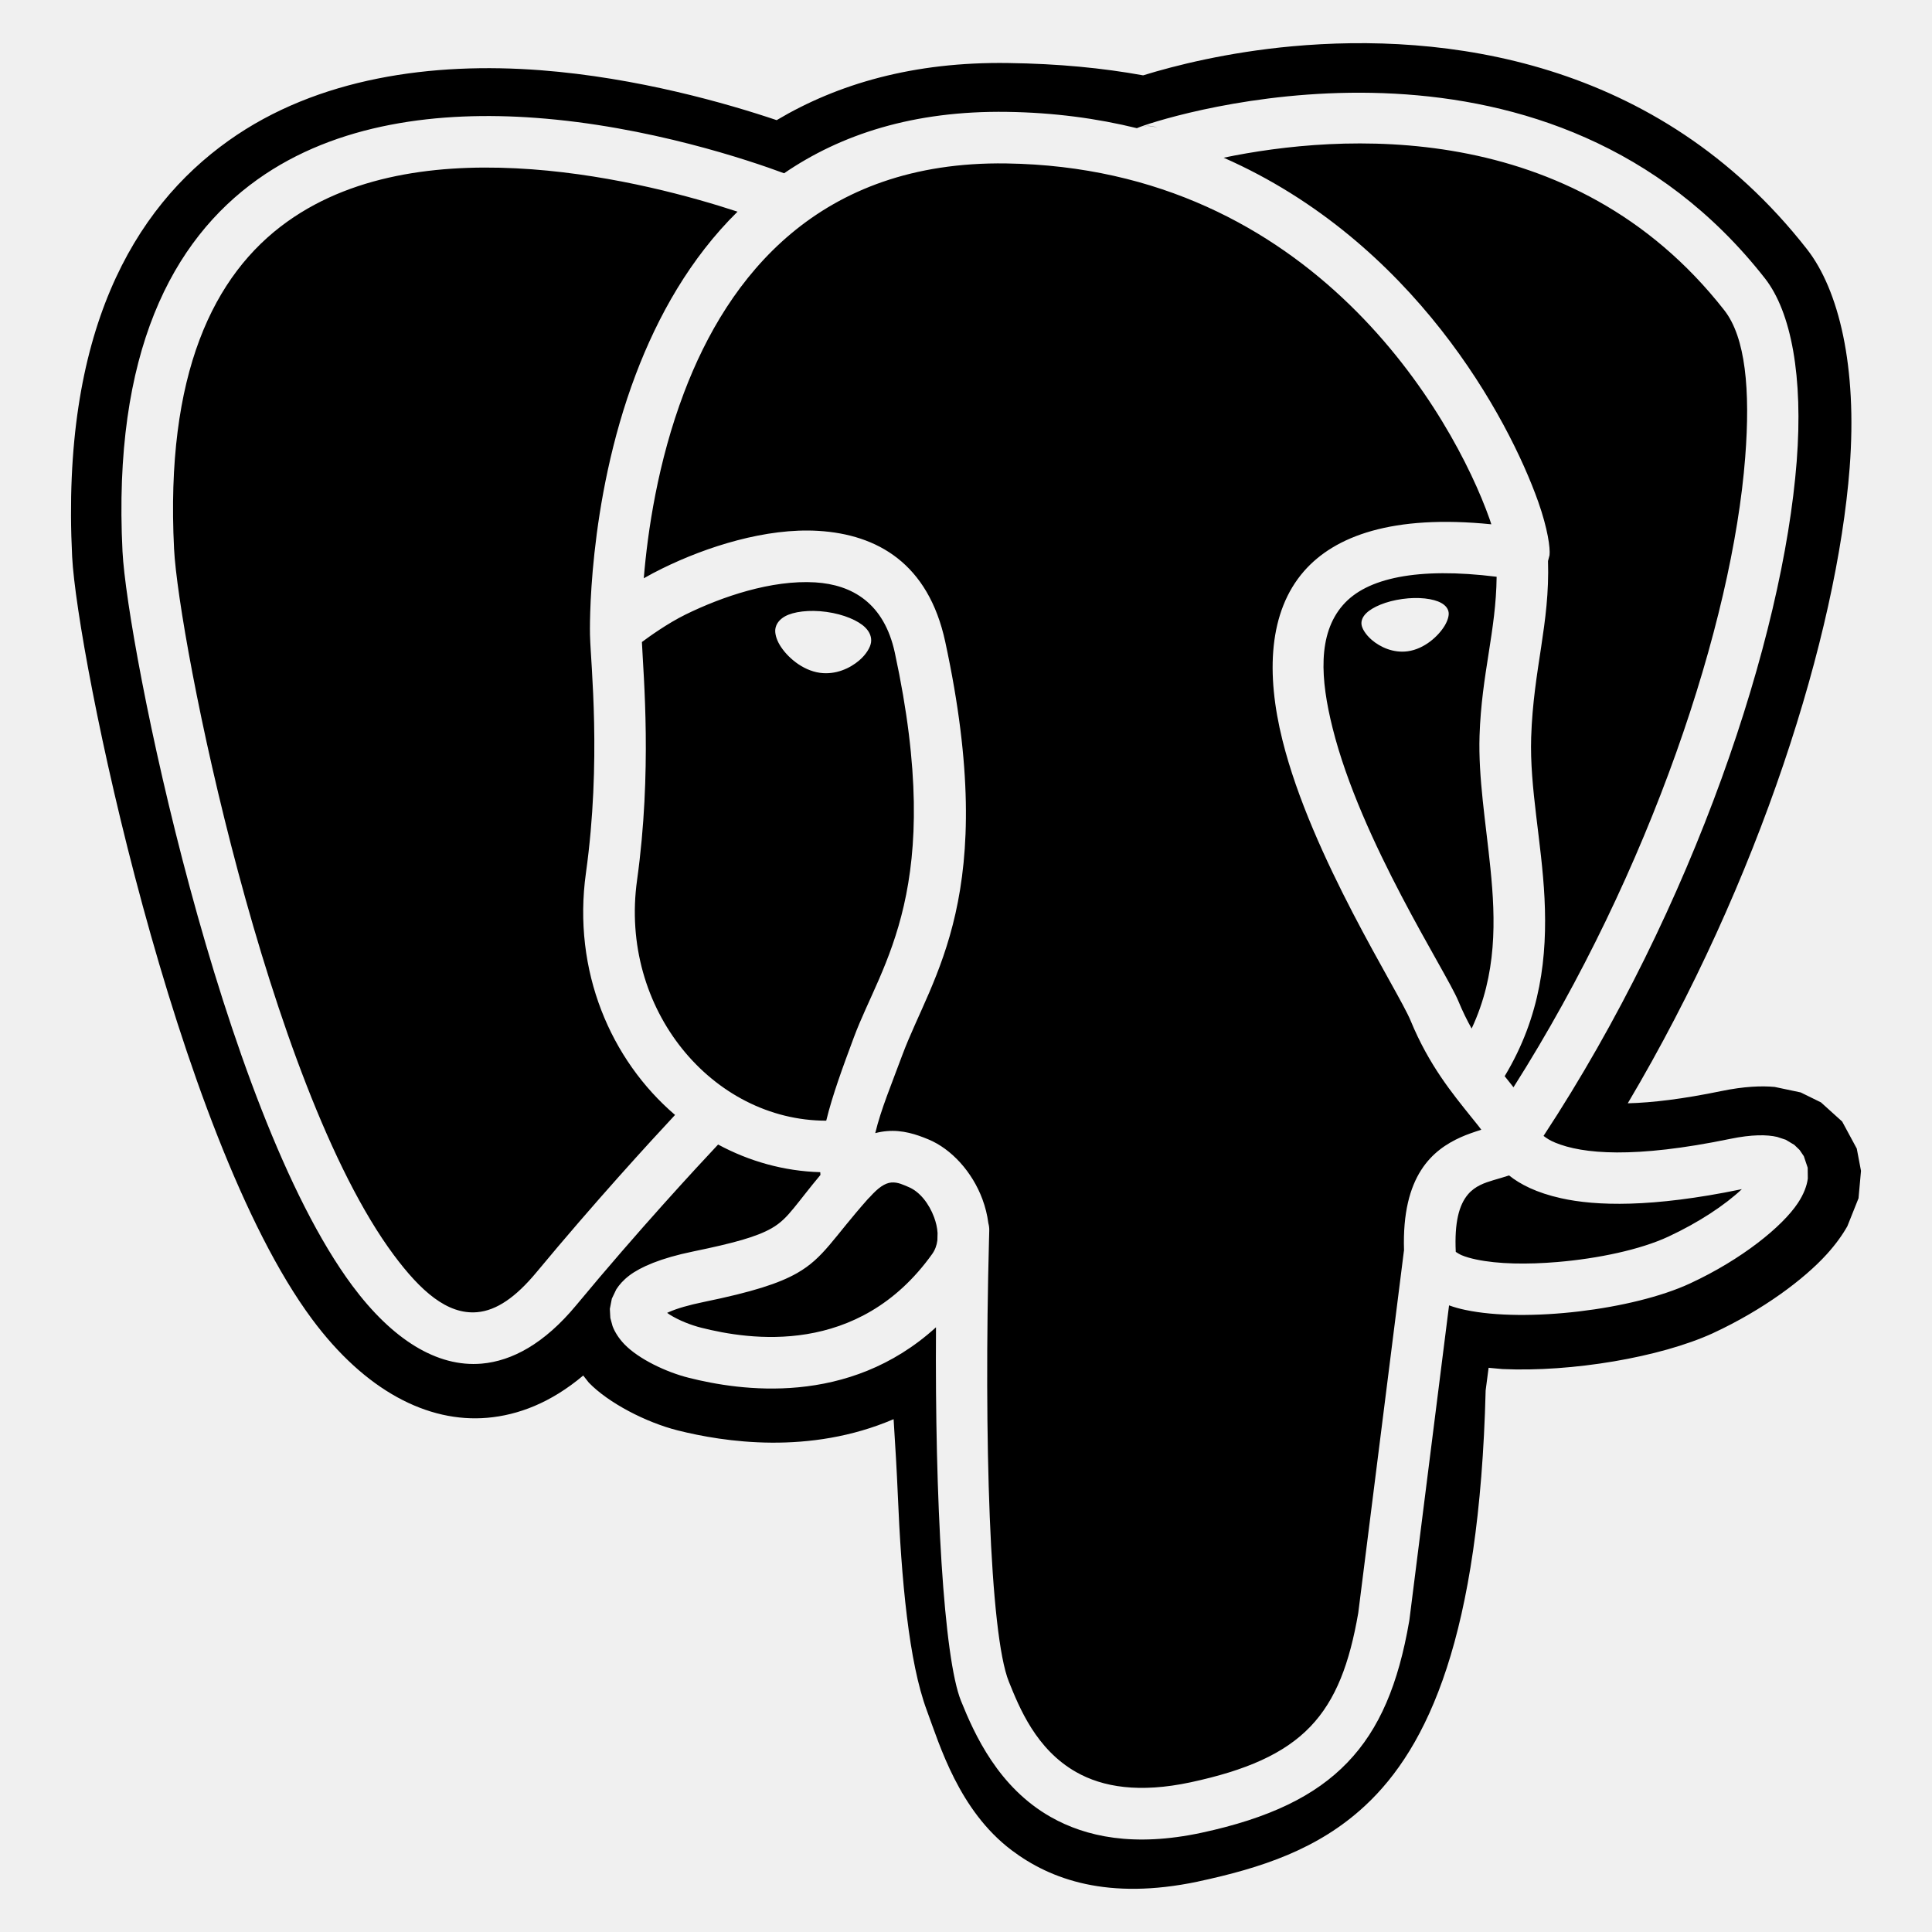
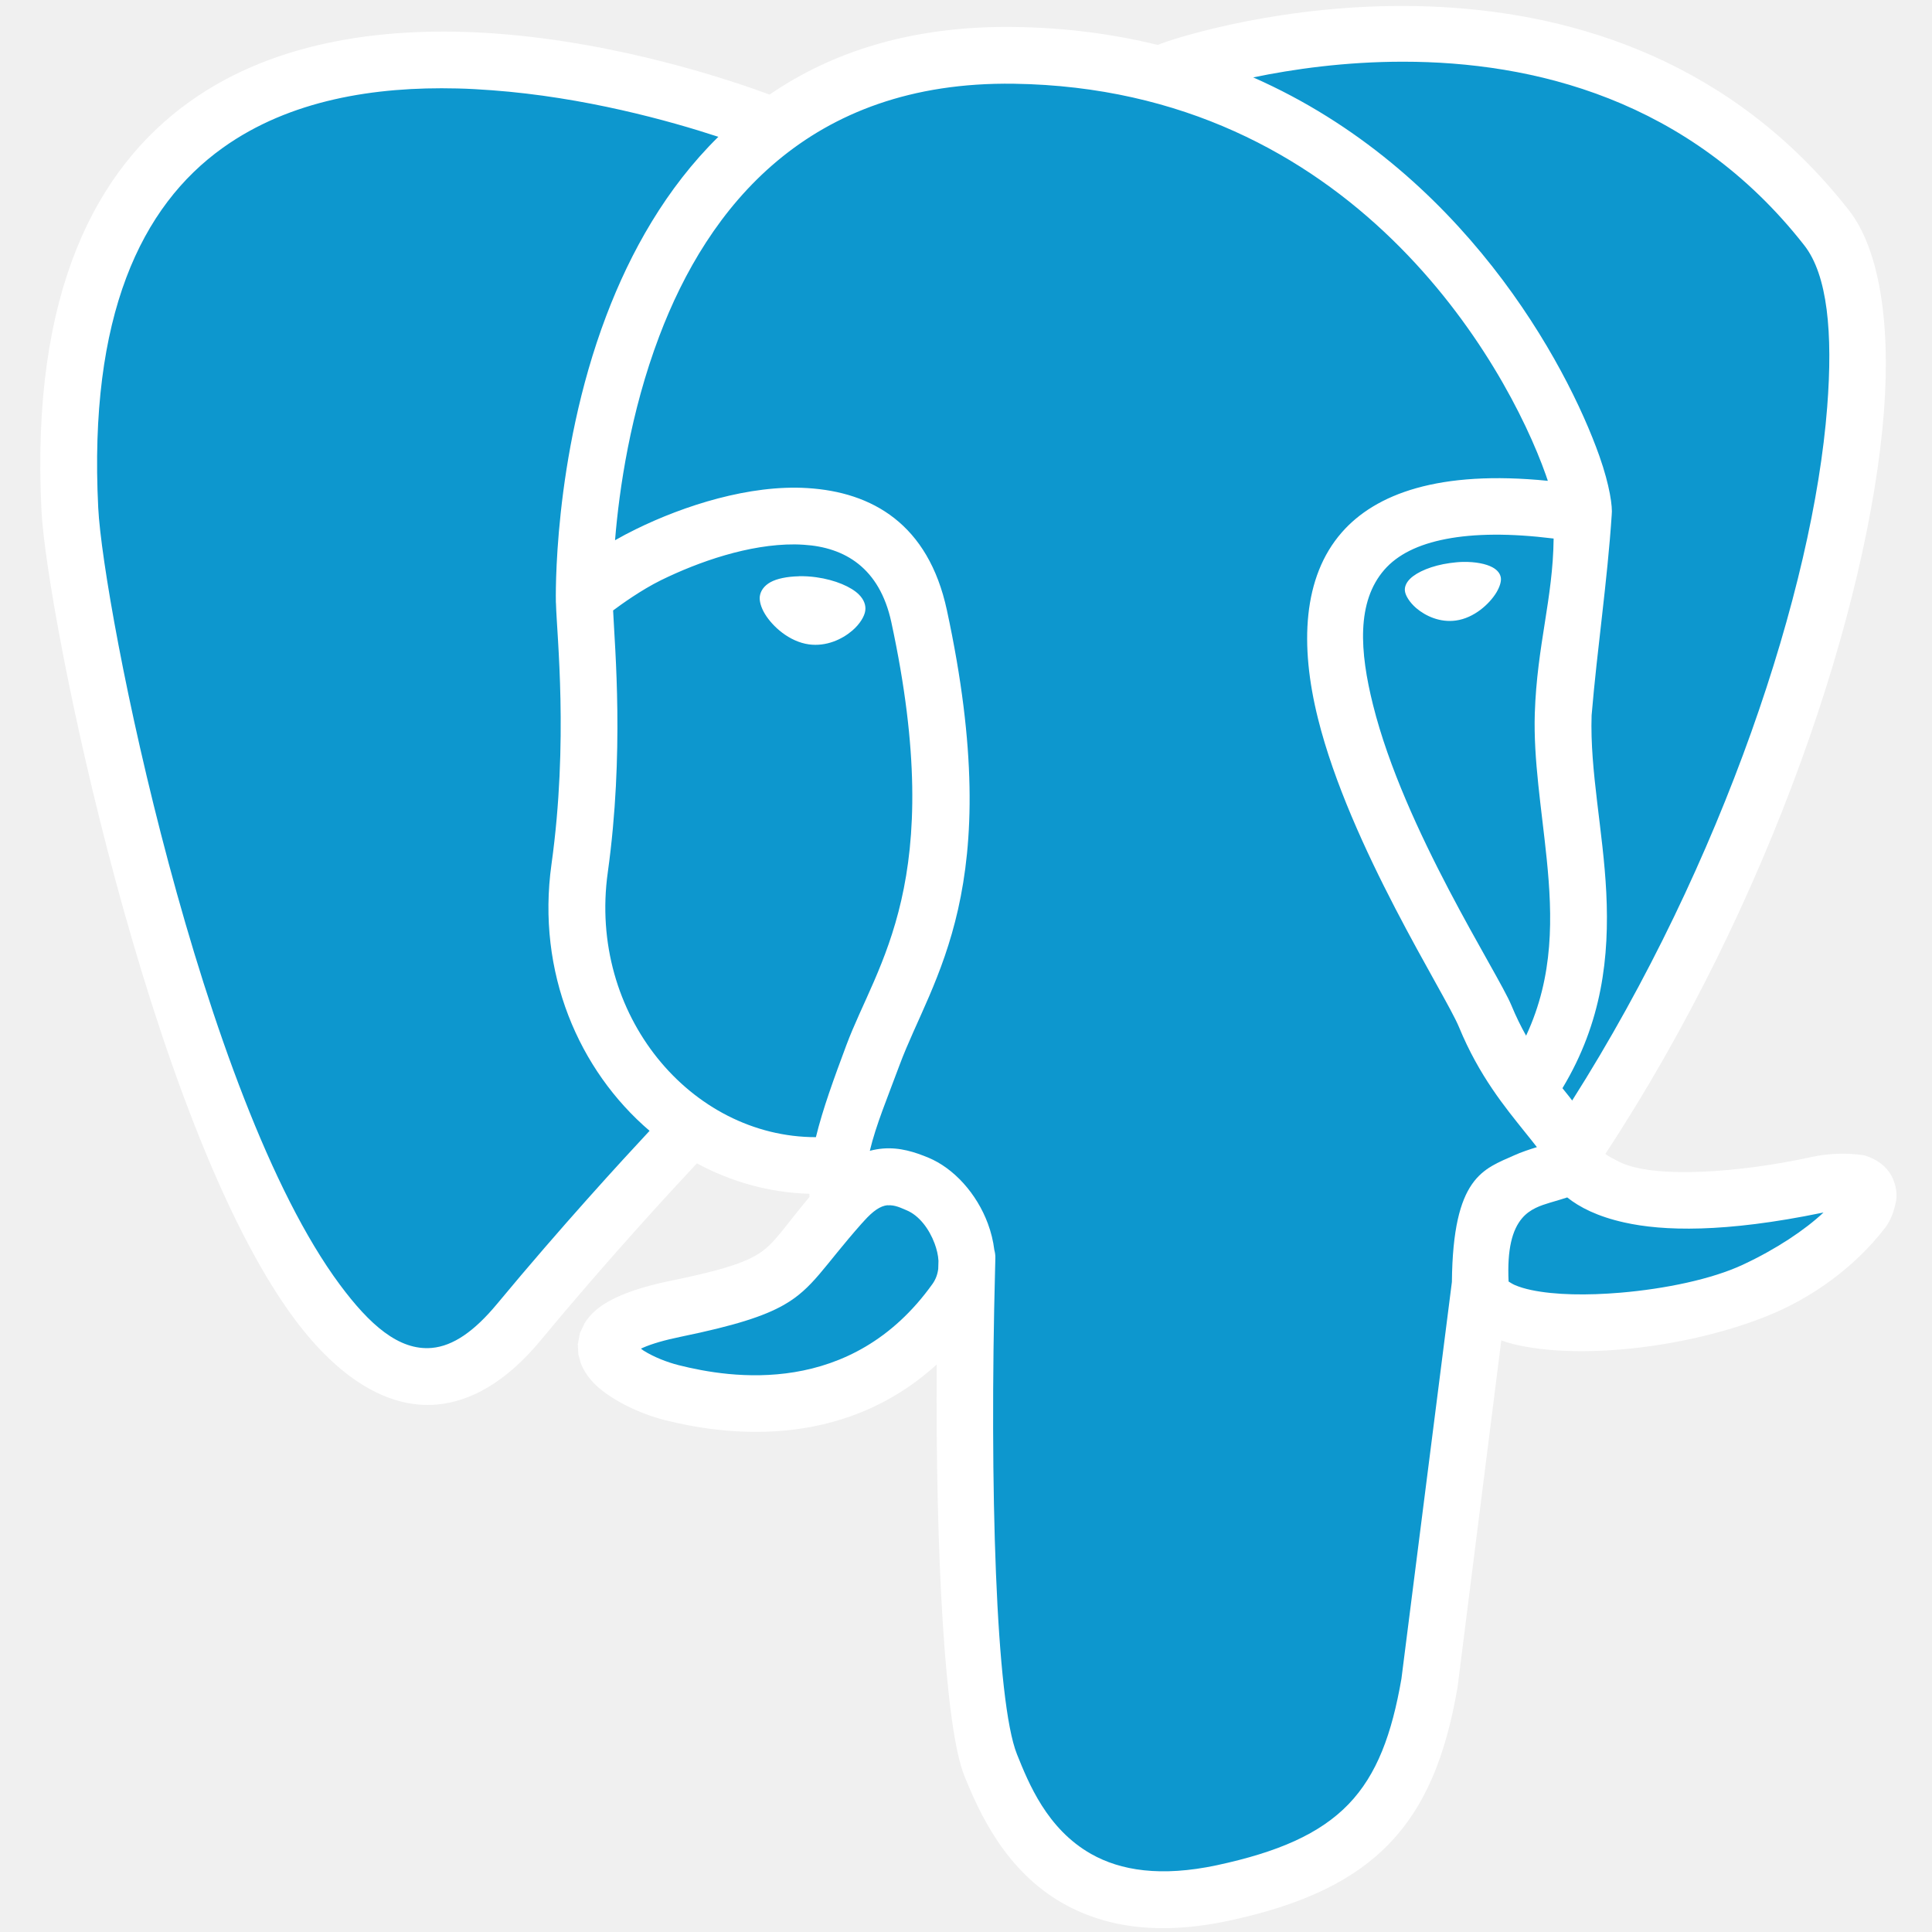
- <svg xmlns="http://www.w3.org/2000/svg" width="32" height="32" viewBox="0 0 32 32" version="1.1">
-   <path d="M18.934,1.248c0.524,-0.162 1.397,-0.383 2.466,-0.481c2.488,-0.227 6.045,0.185 8.529,3.36c0.527,0.673 0.836,1.945 0.707,3.622c-0.213,2.762 -1.491,6.842 -3.675,10.525c0.405,-0.01 0.912,-0.071 1.547,-0.202c0.38,-0.079 0.672,-0.089 0.886,-0.069l0.431,0.091l0.336,0.165l0.351,0.317l0.242,0.448l0.07,0.369l-0.041,0.454l-0.185,0.463c-0.08,0.142 -0.193,0.301 -0.342,0.465c-0.374,0.412 -1.051,0.92 -1.883,1.306l-0.004,0.002c-0.874,0.399 -2.335,0.645 -3.483,0.593l-0.23,-0.021c-0.016,0.119 -0.033,0.247 -0.049,0.375c-0.102,4.062 -0.951,5.908 -1.999,6.88c-0.777,0.721 -1.713,1.029 -2.769,1.255l-0.002,0.001c-1.482,0.31 -2.432,-0.031 -3.081,-0.52c-0.873,-0.659 -1.191,-1.74 -1.406,-2.319c-0.296,-0.798 -0.421,-2.151 -0.481,-3.602c-0.014,-0.334 -0.04,-0.782 -0.068,-1.219c-1.395,0.598 -2.813,0.377 -3.576,0.186c-0.523,-0.132 -1.147,-0.454 -1.473,-0.792l-0.092,-0.117c-0.539,0.454 -1.081,0.656 -1.588,0.7c-0.989,0.086 -2.025,-0.451 -2.902,-1.632c-2.266,-3.049 -3.893,-11.005 -3.975,-12.63c-0.185,-3.708 1.008,-5.765 2.592,-6.892c1.474,-1.05 3.388,-1.302 5.166,-1.166c1.613,0.124 3.094,0.552 3.911,0.827c1.008,-0.599 2.264,-0.97 3.838,-0.946c0.831,0.011 1.564,0.083 2.232,0.204Zm-7.04,17.709c0.515,0.278 1.091,0.441 1.692,0.458c0.001,0.015 0.002,0.031 0.003,0.046c-0.184,0.219 -0.315,0.395 -0.435,0.541c-0.117,0.143 -0.216,0.252 -0.374,0.342c-0.25,0.142 -0.62,0.244 -1.298,0.384c-0.542,0.111 -0.873,0.258 -1.058,0.398c-0.099,0.075 -0.168,0.154 -0.217,0.231l-0.073,0.153l-0.033,0.169l0.008,0.15l0.037,0.136c0.039,0.102 0.104,0.204 0.197,0.301c0.235,0.243 0.69,0.461 1.067,0.555c0.842,0.212 2.64,0.485 4.093,-0.837c-0.02,2.882 0.128,5.482 0.415,6.19c0.225,0.558 0.62,1.431 1.487,1.922c0.581,0.329 1.377,0.499 2.492,0.261c1.127,-0.242 1.889,-0.611 2.42,-1.164c0.535,-0.555 0.845,-1.304 1.024,-2.342c0.001,-0.006 0.002,-0.012 0.003,-0.019l0.657,-5.211c0.084,0.03 0.174,0.056 0.272,0.076c0.997,0.211 2.772,0.001 3.721,-0.44c0.856,-0.397 1.527,-0.942 1.784,-1.33c0.099,-0.149 0.15,-0.289 0.165,-0.406l-0.002,-0.18l-0.064,-0.191l-0.07,-0.103l-0.087,-0.084l-0.142,-0.085l-0.143,-0.047c-0.165,-0.039 -0.419,-0.042 -0.776,0.032c-1.594,0.329 -2.446,0.25 -2.899,0.063c-0.082,-0.033 -0.146,-0.074 -0.194,-0.112c2.495,-3.8 3.967,-8.25 4.193,-11.173c0.108,-1.398 -0.088,-2.469 -0.525,-3.029c-3.515,-4.489 -9.423,-2.827 -10.278,-2.536c-0.057,0.019 -0.099,0.036 -0.126,0.047c-0.66,-0.162 -1.376,-0.259 -2.15,-0.27c-1.552,-0.023 -2.757,0.376 -3.693,1.017c-0.562,-0.209 -2.245,-0.781 -4.117,-0.918c-1.584,-0.117 -3.294,0.084 -4.607,1.022c-1.409,1.006 -2.399,2.863 -2.234,6.159c0.079,1.564 1.626,9.228 3.807,12.163c0.659,0.886 1.399,1.354 2.142,1.29c0.502,-0.044 1.036,-0.329 1.564,-0.965c1.039,-1.253 2,-2.289 2.352,-2.664Zm8.373,-16.345c1.902,-0.395 5.778,-0.687 8.293,2.527c0.351,0.448 0.433,1.317 0.346,2.436c-0.211,2.733 -1.562,6.846 -3.838,10.434c-0.014,-0.018 -0.028,-0.036 -0.043,-0.055c-0.033,-0.041 -0.068,-0.084 -0.103,-0.129c0.599,-0.994 0.707,-1.985 0.66,-2.947c-0.046,-0.929 -0.248,-1.828 -0.221,-2.666c0.037,-1.136 0.311,-1.878 0.279,-2.92l0.025,-0.096c0.014,-0.116 -0.029,-0.437 -0.187,-0.885c-0.493,-1.389 -2.064,-4.313 -5.211,-5.699Zm4.522,6.941c-0.01,0.906 -0.249,1.603 -0.283,2.632c-0.022,0.696 0.103,1.434 0.18,2.196c0.087,0.859 0.11,1.755 -0.311,2.655c-0.077,-0.137 -0.151,-0.288 -0.22,-0.455c-0.205,-0.496 -1.614,-2.642 -2.084,-4.526c-0.2,-0.8 -0.251,-1.549 0.172,-2.033c0.198,-0.227 0.503,-0.382 0.928,-0.464c0.425,-0.081 0.958,-0.087 1.618,-0.005Zm-0.795,0.591c-0.008,-0.061 -0.049,-0.117 -0.124,-0.158c-0.129,-0.071 -0.372,-0.103 -0.643,-0.065c-0.27,0.037 -0.494,0.133 -0.599,0.237c-0.06,0.059 -0.085,0.125 -0.077,0.186c0.008,0.067 0.068,0.167 0.17,0.255c0.14,0.12 0.358,0.221 0.596,0.188c0.274,-0.038 0.505,-0.248 0.611,-0.423c0.052,-0.087 0.073,-0.167 0.066,-0.22Zm-11.778,-6.638c-0.785,0.772 -1.321,1.732 -1.686,2.696c-0.814,2.148 -0.758,4.308 -0.758,4.308c0,0.01 0.001,0.019 0.001,0.028c0.011,0.46 0.191,2.063 -0.068,3.92c-0.227,1.625 0.412,3.099 1.476,4.009c-0.415,0.445 -1.322,1.433 -2.297,2.608c-0.34,0.409 -0.658,0.631 -0.981,0.659c-0.497,0.043 -0.939,-0.354 -1.381,-0.948c-2.096,-2.821 -3.564,-10.192 -3.639,-11.696c-0.145,-2.886 0.644,-4.54 1.877,-5.42c1.152,-0.823 2.658,-0.968 4.048,-0.866c1.391,0.103 2.672,0.46 3.408,0.702Zm12.779,15.963c0.182,0.146 0.454,0.287 0.859,0.377c0.579,0.13 1.504,0.158 2.978,-0.146c0.006,-0.001 0.013,-0.003 0.019,-0.004c-0.28,0.263 -0.712,0.551 -1.217,0.786c-0.466,0.217 -1.166,0.364 -1.839,0.421c-0.498,0.042 -0.982,0.035 -1.345,-0.042c-0.09,-0.019 -0.172,-0.042 -0.241,-0.071c-0.033,-0.014 -0.076,-0.041 -0.097,-0.055c-0.023,-0.485 0.053,-0.777 0.203,-0.953c0.12,-0.141 0.281,-0.192 0.415,-0.233c0.097,-0.029 0.187,-0.054 0.265,-0.08Zm-9.466,0.953c-0.001,0.04 -0.002,0.081 -0.003,0.121c-0.01,0.081 -0.037,0.158 -0.086,0.227c-1.224,1.713 -3.04,1.419 -3.822,1.222c-0.172,-0.043 -0.372,-0.121 -0.528,-0.219c-0.013,-0.008 -0.026,-0.017 -0.04,-0.028c0.011,-0.005 0.021,-0.01 0.031,-0.014c0.139,-0.061 0.327,-0.115 0.574,-0.166c0.812,-0.167 1.248,-0.308 1.548,-0.479c0.44,-0.251 0.592,-0.573 1.173,-1.228c0.011,-0.01 0.022,-0.021 0.033,-0.033c0.137,-0.153 0.246,-0.229 0.354,-0.239c0.11,-0.009 0.204,0.041 0.286,0.075c0.188,0.078 0.34,0.279 0.422,0.499c0.031,0.084 0.053,0.173 0.058,0.262Zm3.643,-18.303c-0.089,-0.037 -0.191,-0.044 -0.29,-0.013c0.125,-0.039 0.221,-0.02 0.29,0.013Zm4.083,18.59c-0.001,0.009 -0.003,0.018 -0.004,0.027l-0.754,5.979c-0.144,0.831 -0.367,1.44 -0.796,1.886c-0.432,0.449 -1.065,0.723 -1.983,0.92c-0.845,0.18 -1.451,0.081 -1.892,-0.169c-0.666,-0.377 -0.943,-1.069 -1.116,-1.498c-0.319,-0.79 -0.415,-4.044 -0.329,-7.313c0.001,-0.023 0.002,-0.047 0.002,-0.071c0.001,-0.028 0.002,-0.056 0.002,-0.084c0.002,-0.044 -0.004,-0.086 -0.015,-0.127c-0.017,-0.134 -0.05,-0.267 -0.098,-0.396c-0.167,-0.451 -0.512,-0.833 -0.897,-0.992c-0.195,-0.081 -0.425,-0.159 -0.687,-0.136c-0.061,0.005 -0.125,0.016 -0.191,0.033c0.092,-0.388 0.272,-0.816 0.447,-1.29c0.492,-1.323 1.62,-2.647 0.712,-6.849c-0.28,-1.297 -1.125,-1.777 -2.101,-1.836c-0.866,-0.053 -1.853,0.263 -2.578,0.619c-0.111,0.054 -0.216,0.11 -0.314,0.166c0.063,-0.768 0.23,-1.923 0.666,-3.073c0.728,-1.924 2.228,-3.843 5.338,-3.798c5.098,0.075 7.411,4.213 8.005,5.889c0.01,0.029 0.02,0.059 0.029,0.088c-1.639,-0.165 -2.594,0.195 -3.102,0.776c-0.586,0.67 -0.634,1.694 -0.357,2.802c0.481,1.931 1.913,4.137 2.123,4.645c0.303,0.737 0.698,1.212 0.992,1.58c0.066,0.083 0.128,0.156 0.178,0.225c-0.109,0.034 -0.238,0.078 -0.34,0.124c-0.462,0.208 -0.98,0.627 -0.94,1.873Zm-9.57,-2.147c-1.884,0 -3.433,-1.845 -3.133,-3.986c0.25,-1.8 0.106,-3.369 0.08,-3.942c0.119,-0.089 0.425,-0.309 0.722,-0.455c0.605,-0.297 1.426,-0.577 2.149,-0.533c0.615,0.038 1.141,0.346 1.318,1.164c0.844,3.909 -0.22,5.139 -0.678,6.371c-0.185,0.497 -0.355,0.958 -0.458,1.381Zm-0.843,-8.143c-0.009,0.064 0.012,0.163 0.075,0.267c0.115,0.19 0.366,0.416 0.663,0.458c0.26,0.036 0.498,-0.074 0.652,-0.206c0.118,-0.101 0.184,-0.219 0.195,-0.297c0.012,-0.082 -0.017,-0.17 -0.097,-0.249c-0.112,-0.111 -0.351,-0.217 -0.641,-0.257c-0.289,-0.04 -0.549,-0.003 -0.686,0.073c-0.099,0.055 -0.15,0.131 -0.161,0.211Z" fill="#000000" />
+ <svg xmlns="http://www.w3.org/2000/svg" width="32" height="32" viewBox="0 0 32 32" version="1.1" id="svg1">
+   <defs id="defs1" />
+   <path style="fill:#ffffff;fill-opacity:1;stroke-width:1.1" d="m 11.543,19.269 c 0.567,0.306 1.201,0.485 1.862,0.504 0.001,0.017 0.002,0.034 0.003,0.051 -0.202,0.241 -0.347,0.435 -0.479,0.595 -0.129,0.157 -0.238,0.277 -0.412,0.376 -0.275,0.156 -0.682,0.269 -1.428,0.423 -0.596,0.122 -0.961,0.284 -1.164,0.438 -0.109,0.083 -0.185,0.169 -0.239,0.254 l -0.08,0.168 -0.036,0.186 0.009,0.165 0.041,0.15 c 0.043,0.112 0.114,0.224 0.217,0.331 0.259,0.267 0.759,0.507 1.174,0.611 0.927,0.233 2.905,0.534 4.504,-0.921 -0.022,3.171 0.141,6.033 0.457,6.812 0.248,0.614 0.682,1.575 1.636,2.115 0.639,0.362 1.515,0.549 2.742,0.287 1.24,-0.266 2.079,-0.672 2.663,-1.281 0.589,-0.611 0.93,-1.435 1.127,-2.577 0.001,-0.007 0.002,-0.013 0.003,-0.021 l 0.723,-5.734 c 0.092,0.033 0.191,0.062 0.299,0.084 1.097,0.232 2.818,0.025 4.095,-0.484 0.758,-0.302 1.464,-0.818 1.963,-1.464 0.098,-0.127 0.152,-0.289 0.182,-0.447 0.012,-0.065 0.009,-0.133 -0.002,-0.198 -0.012,-0.073 -0.038,-0.144 -0.07,-0.21 -0.02,-0.041 -0.048,-0.078 -0.077,-0.113 -0.029,-0.034 -0.061,-0.065 -0.096,-0.092 -0.048,-0.037 -0.101,-0.068 -0.156,-0.094 -0.05,-0.023 -0.103,-0.044 -0.157,-0.052 -0.282,-0.039 -0.576,-0.026 -0.854,0.035 -1.148,0.252 -2.622,0.37 -3.19,0.069 -0.073,-0.038 -0.161,-0.081 -0.213,-0.123 2.746,-4.182 4.365,-9.079 4.614,-12.295 C 31.321,5.278 31.106,4.1 30.625,3.484 26.757,-1.456 20.255,0.373 19.314,0.693 19.252,0.714 19.205,0.732 19.176,0.744 18.449,0.566 17.661,0.459 16.81,0.447 15.102,0.422 13.776,0.861 12.746,1.567 12.127,1.337 10.275,0.707 8.215,0.556 6.472,0.428 4.59,0.649 3.145,1.681 1.595,2.788 0.505,4.832 0.687,8.459 c 0.087,1.721 1.789,10.155 4.189,13.385 0.725,0.975 1.54,1.49 2.357,1.42 0.552,-0.048 1.14,-0.362 1.721,-1.062 1.143,-1.379 2.201,-2.519 2.588,-2.932 z" id="path12" />
+   <path id="path20" style="fill:#0d97ce;fill-opacity:1;stroke-width:1.1" d="m 23.244,1.022 c -0.966,-5.843e-4 -1.833,0.124 -2.487,0.26 3.463,1.525 5.192,4.743 5.734,6.272 0.174,0.493 0.22,0.846 0.204,0.974 -0.073,1.106 -0.24,2.212 -0.333,3.321 -0.03,0.922 0.192,1.911 0.243,2.934 0.052,1.059 -0.067,2.147 -0.726,3.241 0.039,0.05 0.078,0.097 0.114,0.142 0.017,0.021 0.032,0.043 0.047,0.062 C 28.545,14.279 30.032,9.751 30.264,6.743 30.36,5.512 30.27,4.556 29.884,4.063 27.981,1.632 25.37,1.023 23.244,1.022 Z m -6.448,0.365 c -3.422,-0.05 -5.075,2.063 -5.876,4.18 -0.48,1.266 -0.664,2.536 -0.733,3.381 0.108,-0.062 0.224,-0.123 0.346,-0.183 0.798,-0.392 1.884,-0.74 2.837,-0.681 1.074,0.065 2.005,0.593 2.313,2.02 0.999,4.624 -0.243,6.082 -0.784,7.538 -0.193,0.522 -0.391,0.992 -0.492,1.419 0.073,-0.019 0.144,-0.031 0.211,-0.037 0.288,-0.025 0.542,0.061 0.757,0.15 0.424,0.175 0.803,0.596 0.987,1.092 0.053,0.142 0.089,0.289 0.107,0.436 0.012,0.045 0.019,0.091 0.017,0.14 0,0.031 -0.001,0.062 -0.002,0.092 0,0.026 -0.001,0.052 -0.002,0.077 -0.095,3.597 0.012,7.178 0.363,8.047 0.19,0.472 0.494,1.234 1.227,1.649 0.485,0.275 1.153,0.385 2.083,0.187 1.01,-0.217 1.706,-0.518 2.182,-1.012 0.472,-0.491 0.716,-1.162 0.875,-2.076 0.278,-2.203 0.557,-4.37 0.836,-6.573 0.017,-1.748 0.525,-1.869 1.034,-2.098 0.112,-0.051 0.254,-0.098 0.374,-0.135 C 25.399,18.925 25.331,18.843 25.258,18.751 24.935,18.347 24.5,17.824 24.166,17.013 23.935,16.454 22.359,14.027 21.83,11.902 21.525,10.682 21.579,9.557 22.223,8.82 22.782,8.18 23.833,7.783 25.637,7.964 25.627,7.932 25.615,7.899 25.604,7.867 24.951,6.023 22.407,1.47 16.796,1.387 Z M 7.569,1.465 C 6.21,1.432 4.801,1.654 3.692,2.447 2.335,3.415 1.467,5.235 1.627,8.411 1.709,10.066 3.324,18.177 5.631,21.281 6.117,21.935 6.603,22.373 7.15,22.326 7.506,22.295 7.857,22.049 8.231,21.599 9.304,20.306 10.302,19.22 10.759,18.73 9.588,17.729 8.884,16.106 9.134,14.317 c 0.285,-2.044 0.087,-3.807 0.075,-4.314 0,-0.01 -0.002,-0.019 -0.002,-0.03 0,0 -0.062,-2.378 0.834,-4.741 C 10.443,4.171 11.034,3.116 11.898,2.266 11.088,2 9.678,1.608 8.148,1.495 7.956,1.481 7.764,1.469 7.569,1.465 Z m 17.177,7.391 c -0.296,0.002 -0.559,0.026 -0.793,0.071 -0.468,0.09 -0.805,0.26 -1.023,0.509 -0.465,0.533 -0.409,1.357 -0.189,2.237 0.517,2.073 2.068,4.434 2.293,4.98 0.076,0.184 0.158,0.35 0.243,0.501 0.463,-0.99 0.437,-1.976 0.342,-2.921 -0.085,-0.839 -0.222,-1.65 -0.198,-2.416 0.037,-1.132 0.301,-1.9 0.312,-2.897 -0.363,-0.045 -0.691,-0.066 -0.987,-0.064 z M 13.164,9.017 C 12.407,9.012 11.572,9.304 10.948,9.61 10.621,9.771 10.286,10.013 10.155,10.111 c 0.029,0.631 0.187,2.357 -0.088,4.337 -0.33,2.356 1.374,4.387 3.447,4.387 0.113,-0.465 0.299,-0.973 0.503,-1.52 0.504,-1.356 1.675,-2.709 0.746,-7.011 -0.195,-0.9 -0.772,-1.239 -1.449,-1.281 -0.05,-0.003 -0.1,-0.006 -0.15,-0.006 z m 11.067,0.29 c 0.208,-0.004 0.384,0.032 0.49,0.09 0.083,0.045 0.129,0.107 0.138,0.174 0.008,0.058 -0.016,0.145 -0.073,0.241 -0.117,0.193 -0.371,0.425 -0.673,0.466 -0.262,0.036 -0.501,-0.074 -0.656,-0.206 -0.112,-0.097 -0.178,-0.208 -0.187,-0.282 -0.009,-0.067 0.02,-0.139 0.086,-0.204 0.116,-0.114 0.361,-0.219 0.658,-0.26 0.075,-0.01 0.148,-0.018 0.217,-0.019 z M 13.233,9.544 c 0.09,-0.002 0.186,0.003 0.286,0.017 0.319,0.044 0.582,0.162 0.705,0.284 0.088,0.087 0.121,0.183 0.107,0.273 -0.012,0.086 -0.085,0.216 -0.215,0.327 -0.169,0.145 -0.432,0.267 -0.718,0.228 -0.327,-0.046 -0.602,-0.296 -0.729,-0.505 -0.069,-0.114 -0.094,-0.222 -0.084,-0.292 0.012,-0.088 0.069,-0.174 0.178,-0.234 0.104,-0.057 0.271,-0.093 0.469,-0.097 z M 25.959,19.833 c -0.086,0.029 -0.183,0.056 -0.29,0.088 -0.147,0.045 -0.326,0.101 -0.458,0.256 -0.165,0.194 -0.249,0.515 -0.224,1.049 0.023,0.015 0.071,0.045 0.107,0.06 0.076,0.032 0.165,0.059 0.264,0.08 0.399,0.085 0.933,0.091 1.481,0.045 0.741,-0.063 1.512,-0.223 2.025,-0.462 0.556,-0.259 1.031,-0.577 1.339,-0.866 -0.007,0.001 -0.015,0.003 -0.021,0.004 -1.622,0.335 -2.641,0.304 -3.278,0.161 -0.446,-0.099 -0.745,-0.254 -0.946,-0.415 z m -11.258,0.129 c -0.119,0.011 -0.24,0.094 -0.391,0.262 -0.012,0.013 -0.022,0.026 -0.034,0.037 -0.639,0.721 -0.808,1.076 -1.292,1.352 -0.33,0.188 -0.811,0.343 -1.704,0.527 -0.272,0.056 -0.479,0.116 -0.632,0.183 -0.011,0.004 -0.02,0.01 -0.032,0.015 0.015,0.012 0.029,0.023 0.043,0.032 0.172,0.108 0.391,0.193 0.58,0.241 0.861,0.217 2.859,0.54 4.206,-1.345 0.054,-0.076 0.084,-0.16 0.095,-0.249 0.001,-0.044 0.003,-0.089 0.004,-0.133 -0.005,-0.098 -0.03,-0.196 -0.064,-0.288 -0.09,-0.242 -0.257,-0.464 -0.464,-0.55 -0.09,-0.037 -0.193,-0.092 -0.314,-0.082 z" />
</svg>
